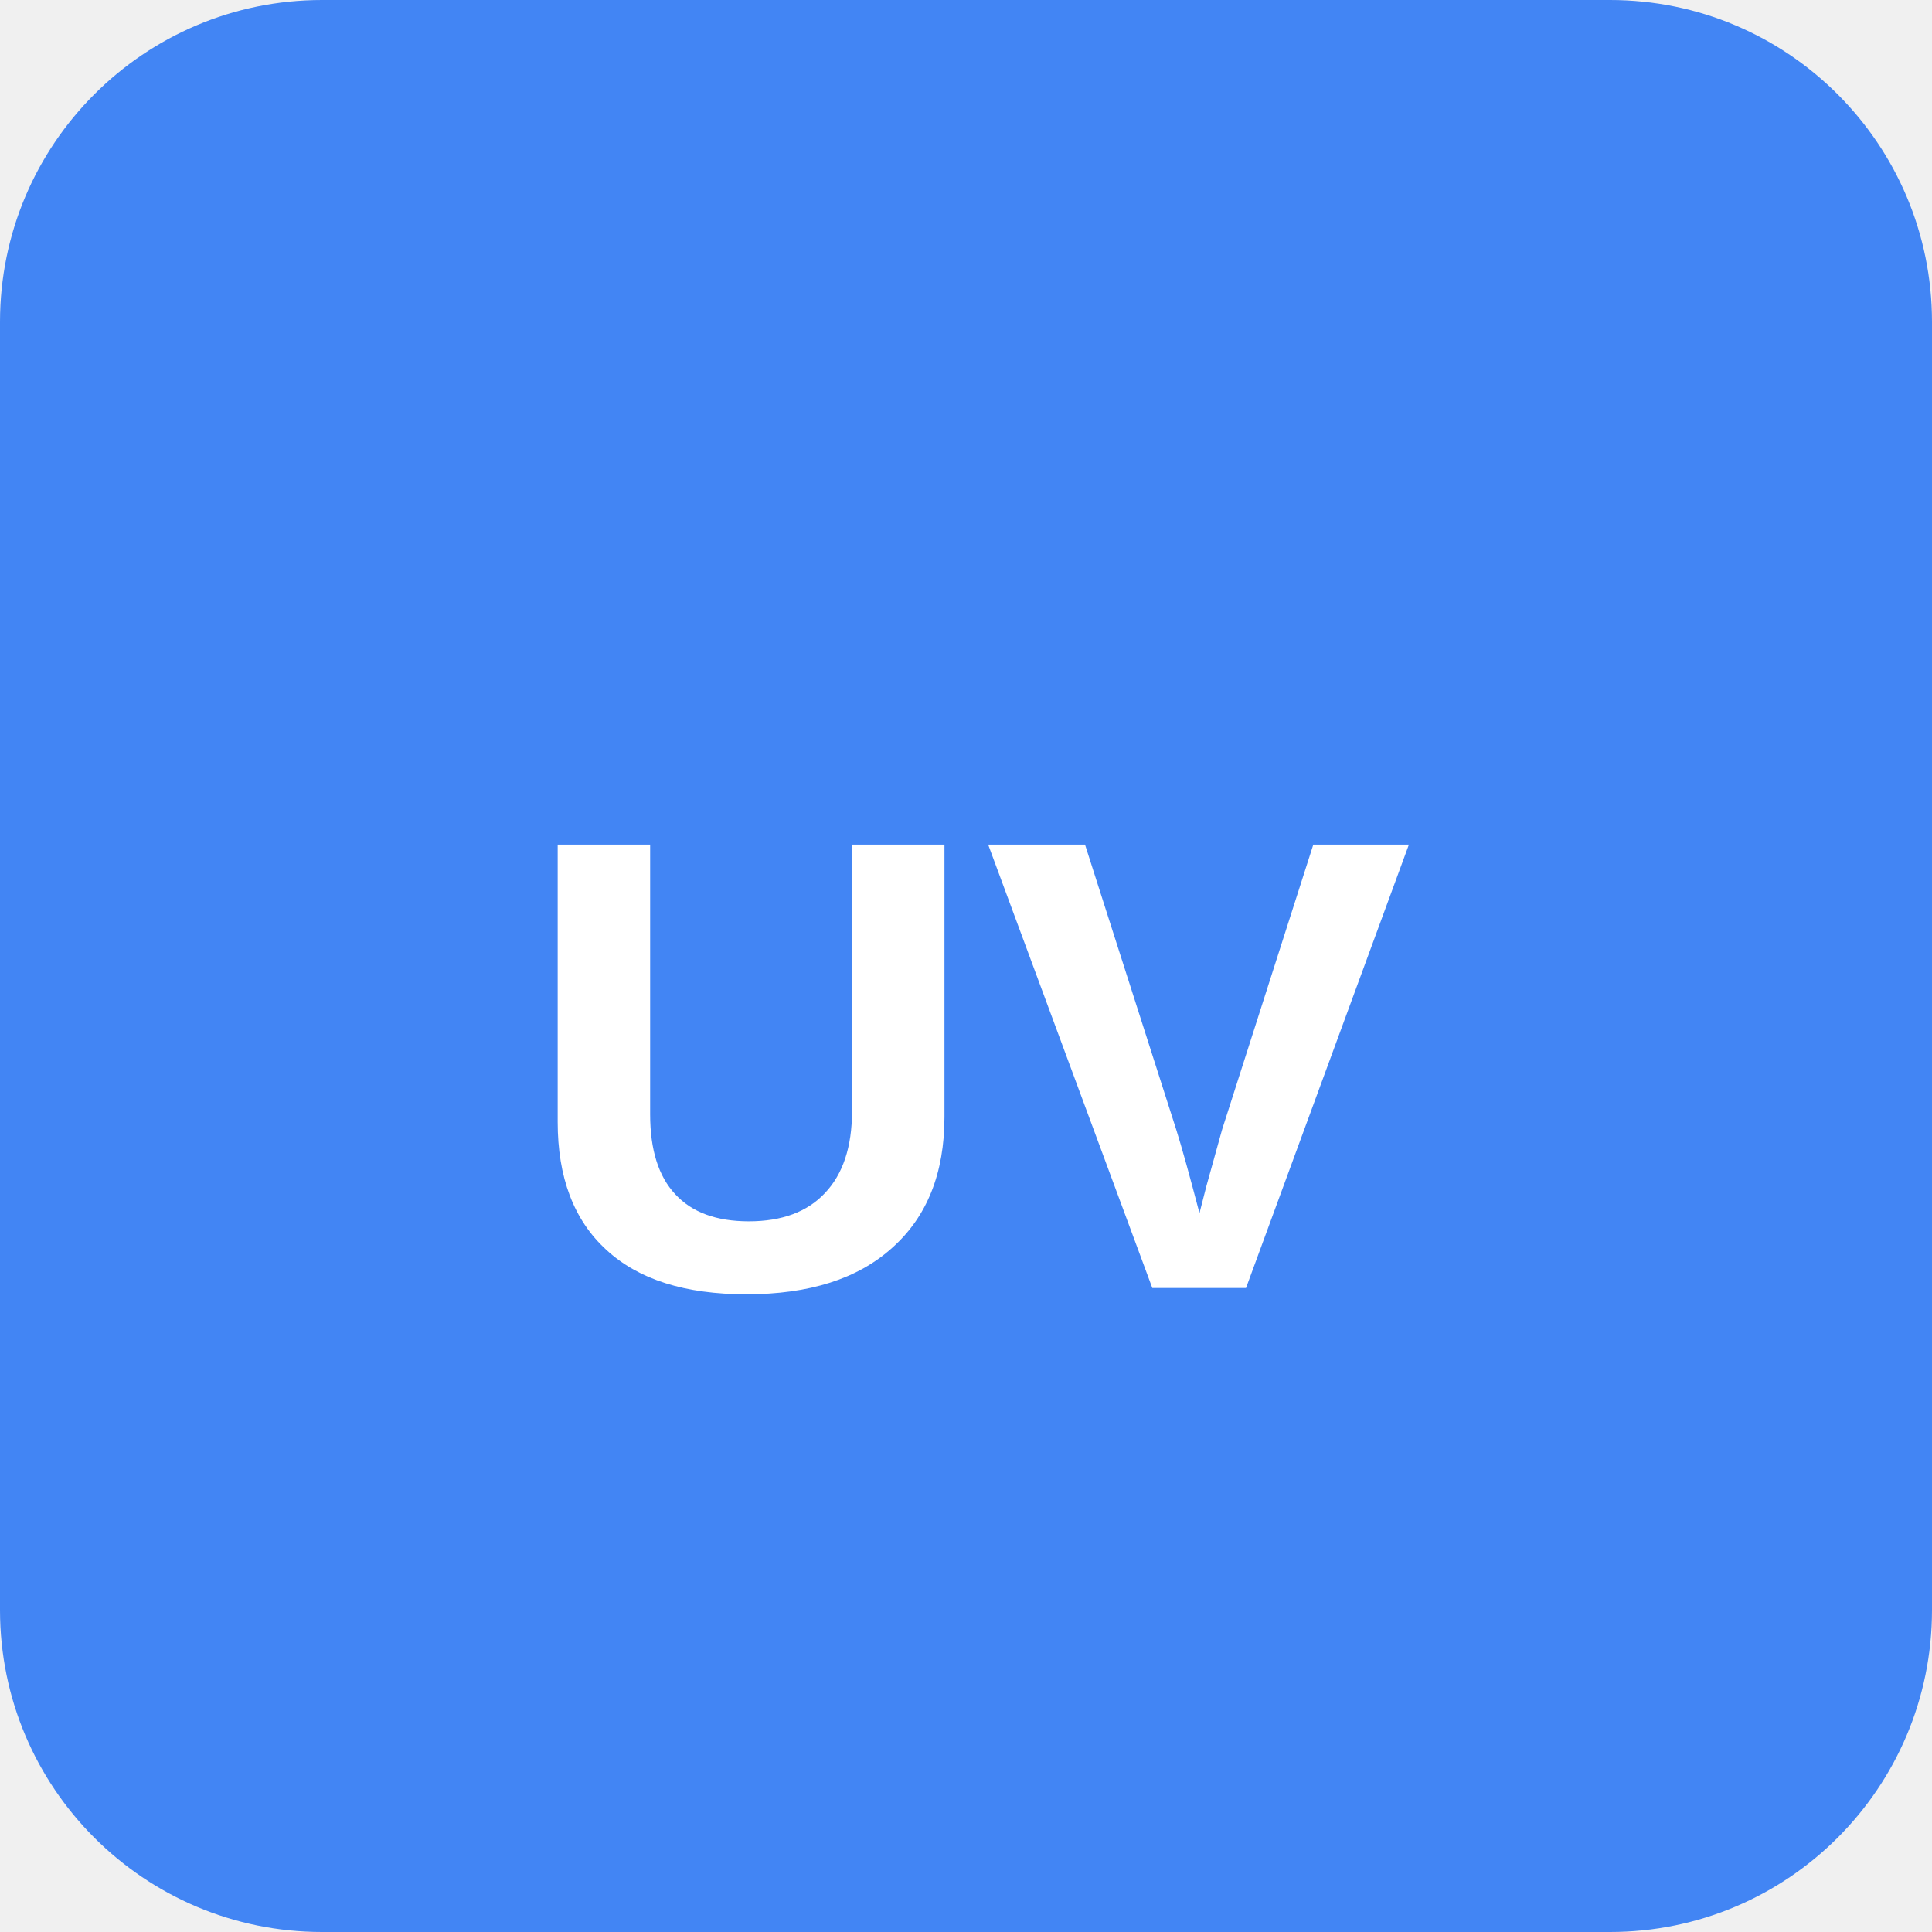
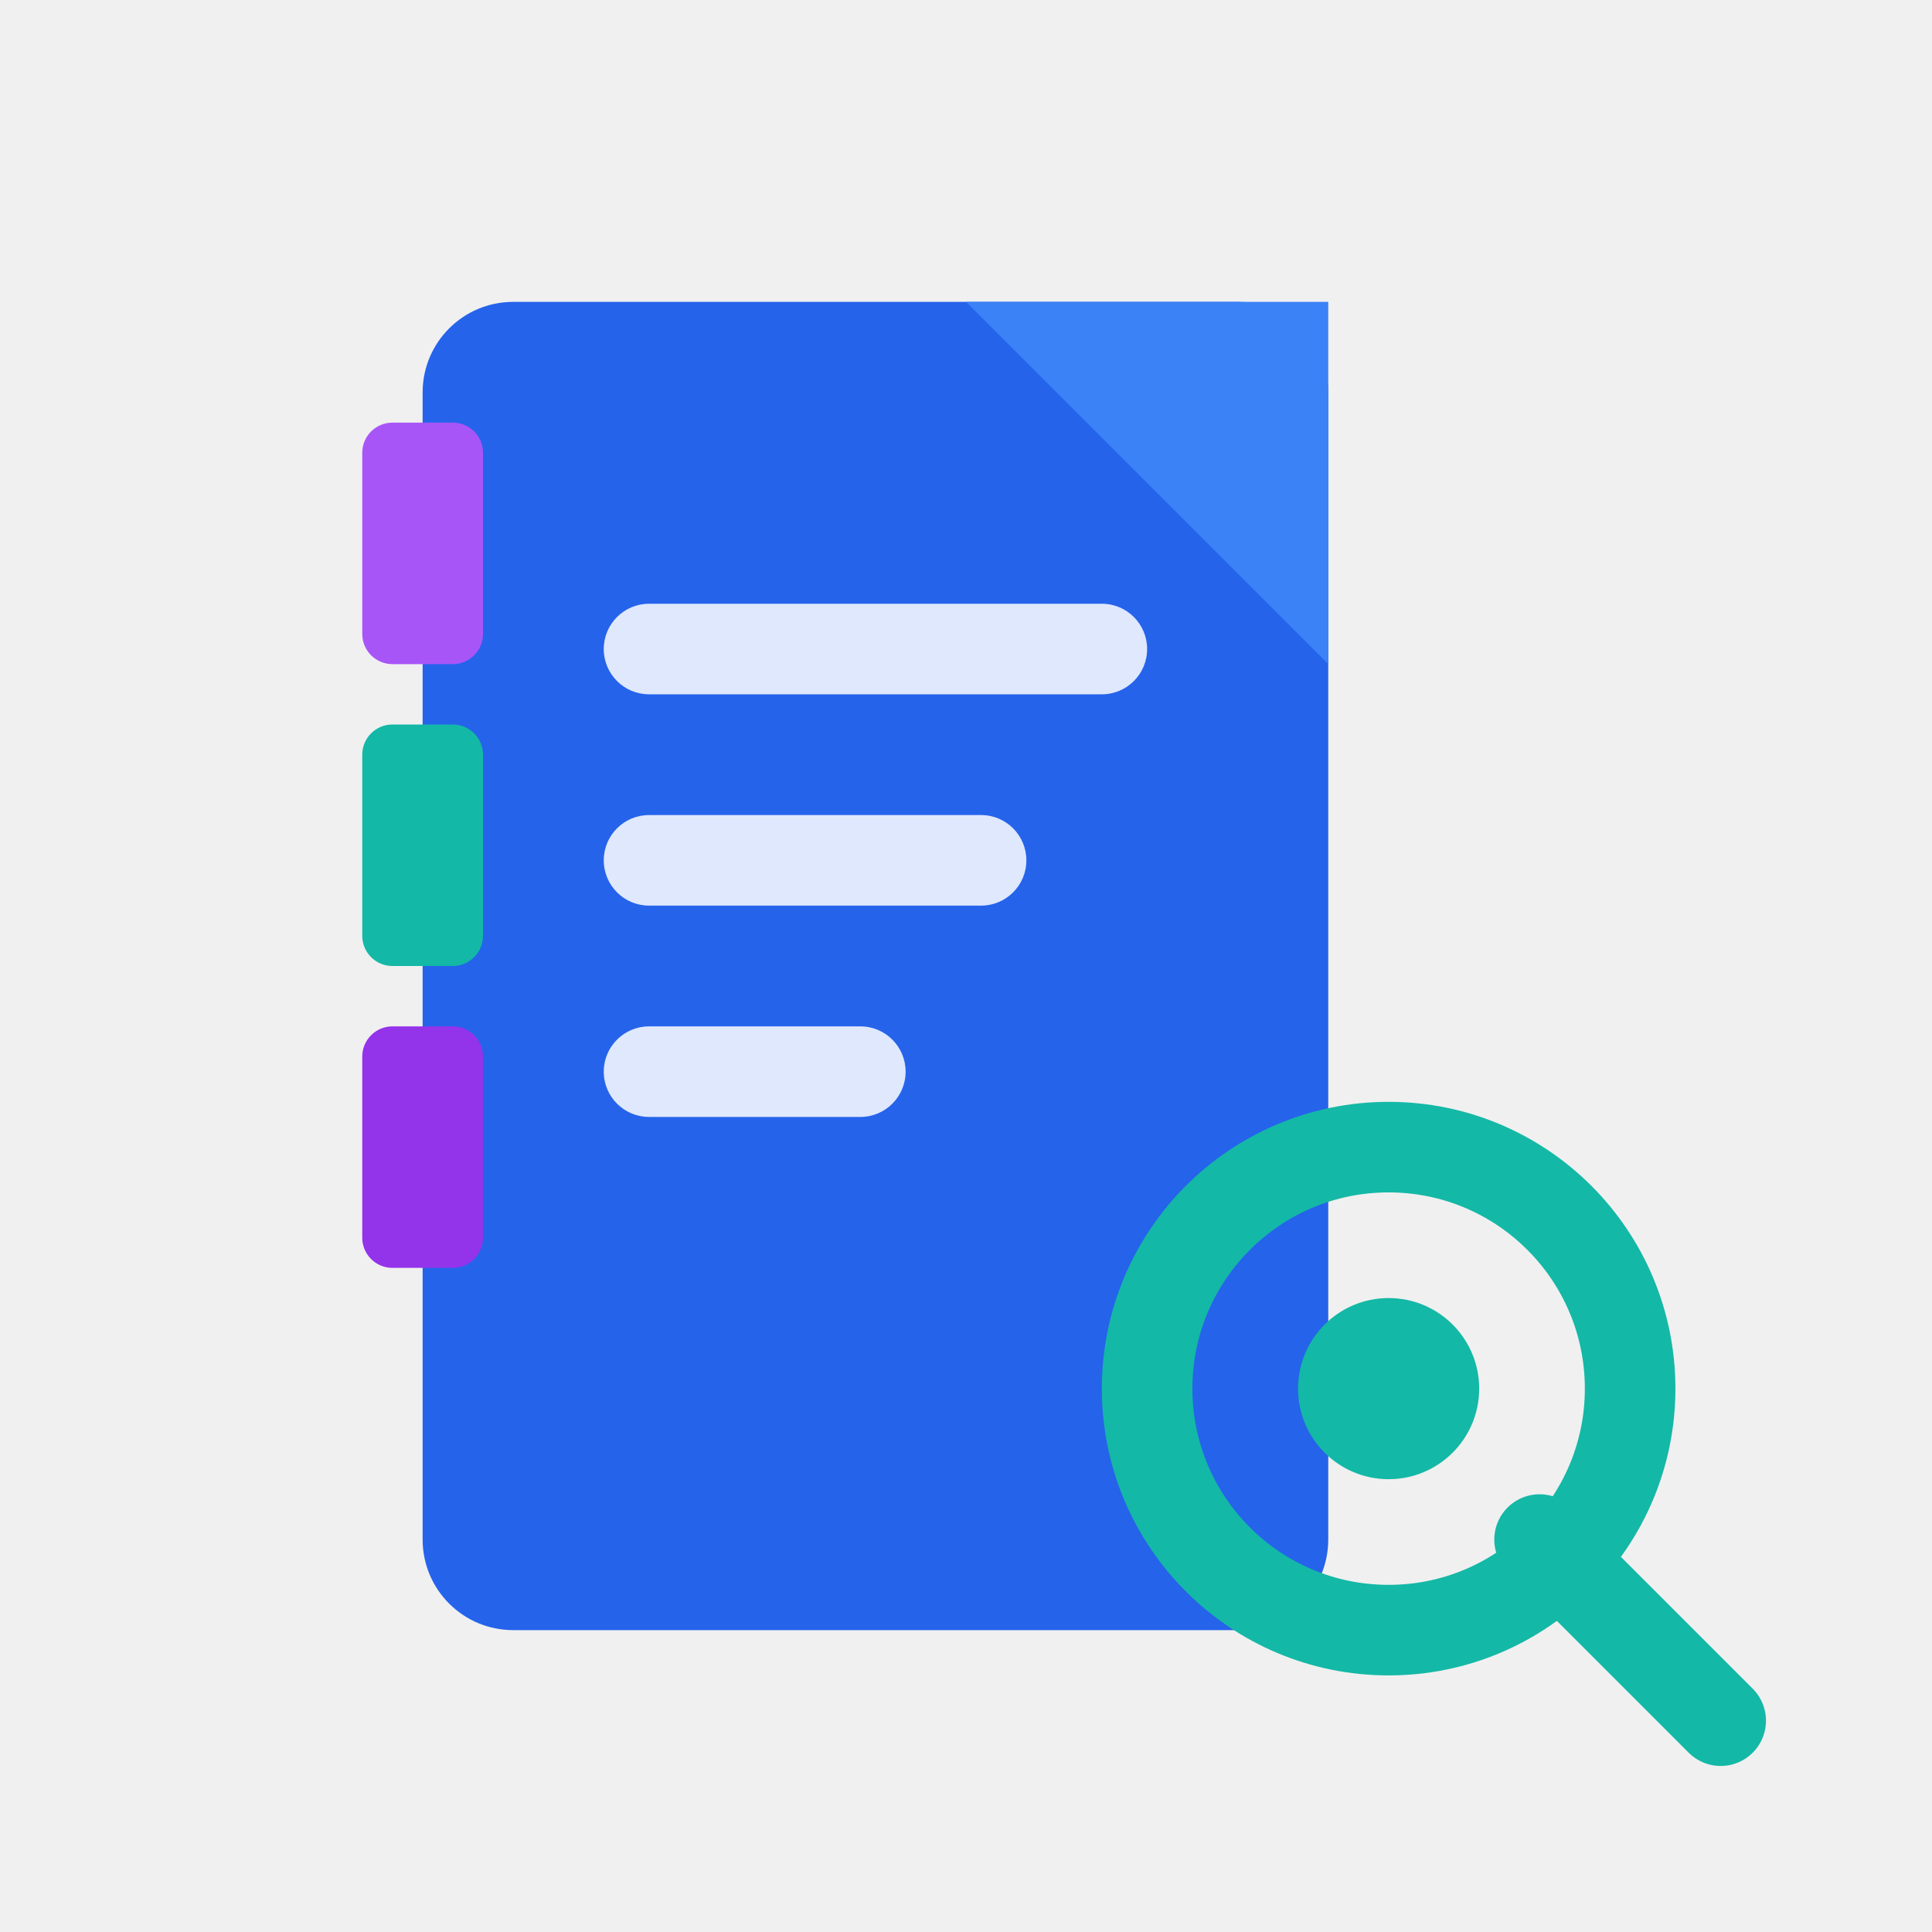
- <svg xmlns="http://www.w3.org/2000/svg" viewBox="0 0 48 48">
-   <rect width="48" height="48" fill="#4285f4" rx="8" />
-   <text x="24" y="32" text-anchor="middle" fill="white" font-family="Arial, sans-serif" font-size="16" font-weight="bold">UV</text>
+ <svg xmlns="http://www.w3.org/2000/svg" viewBox="0 0 128 128">
+   <rect x="28" y="20" width="60" height="88" rx="6" fill="#2563eb" />
+   <polygon points="88,20 88,44 64,20" fill="#3b82f6" />
+   <rect x="24" y="28" width="8" height="16" rx="2" fill="#a855f7" />
+   <rect x="24" y="48" width="8" height="16" rx="2" fill="#14b8a6" />
+   <rect x="24" y="68" width="8" height="16" rx="2" fill="#9333ea" />
+   <rect x="40" y="40" width="36" height="6" rx="3" fill="#ffffff" opacity="0.85" />
+   <rect x="40" y="54" width="28" height="6" rx="3" fill="#ffffff" opacity="0.85" />
+   <rect x="40" y="68" width="20" height="6" rx="3" fill="#ffffff" opacity="0.85" />
+   <circle cx="92" cy="92" r="16" stroke="#14b8a6" stroke-width="6" fill="none" />
+   <line x1="102" y1="102" x2="114" y2="114" stroke="#14b8a6" stroke-width="6" stroke-linecap="round" />
+   <circle cx="92" cy="92" r="6" fill="#14b8a6" />
</svg>
